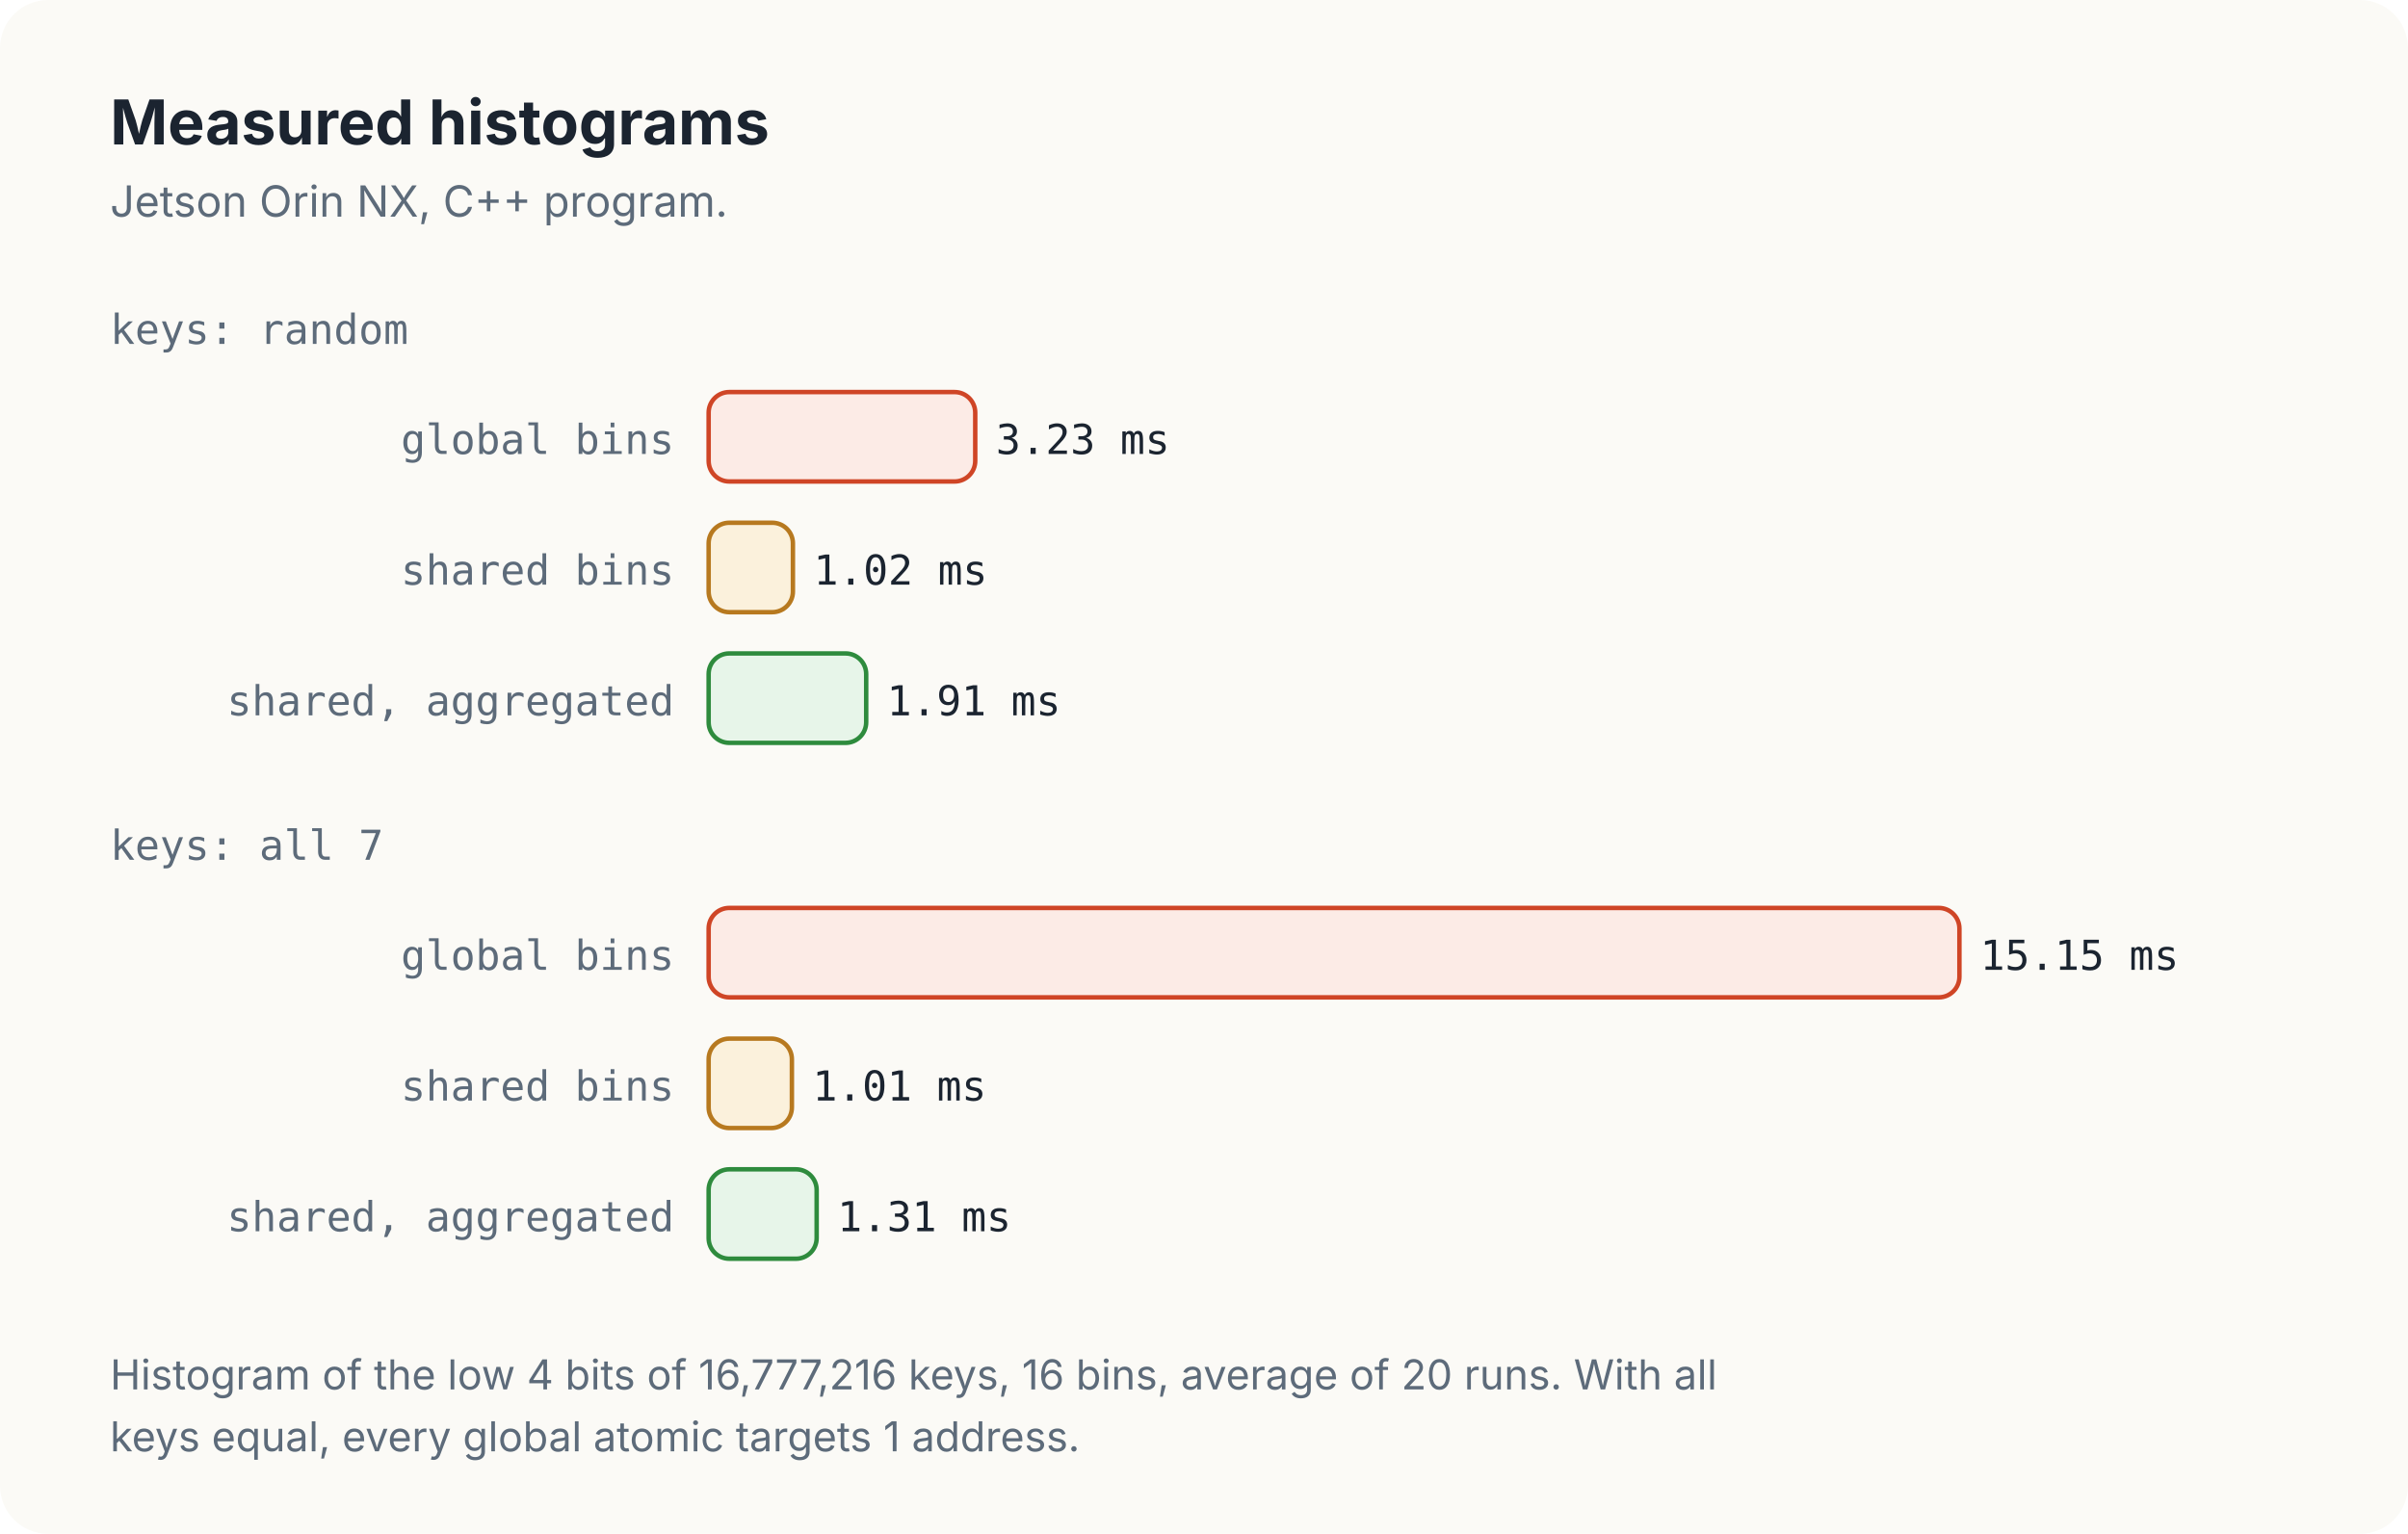
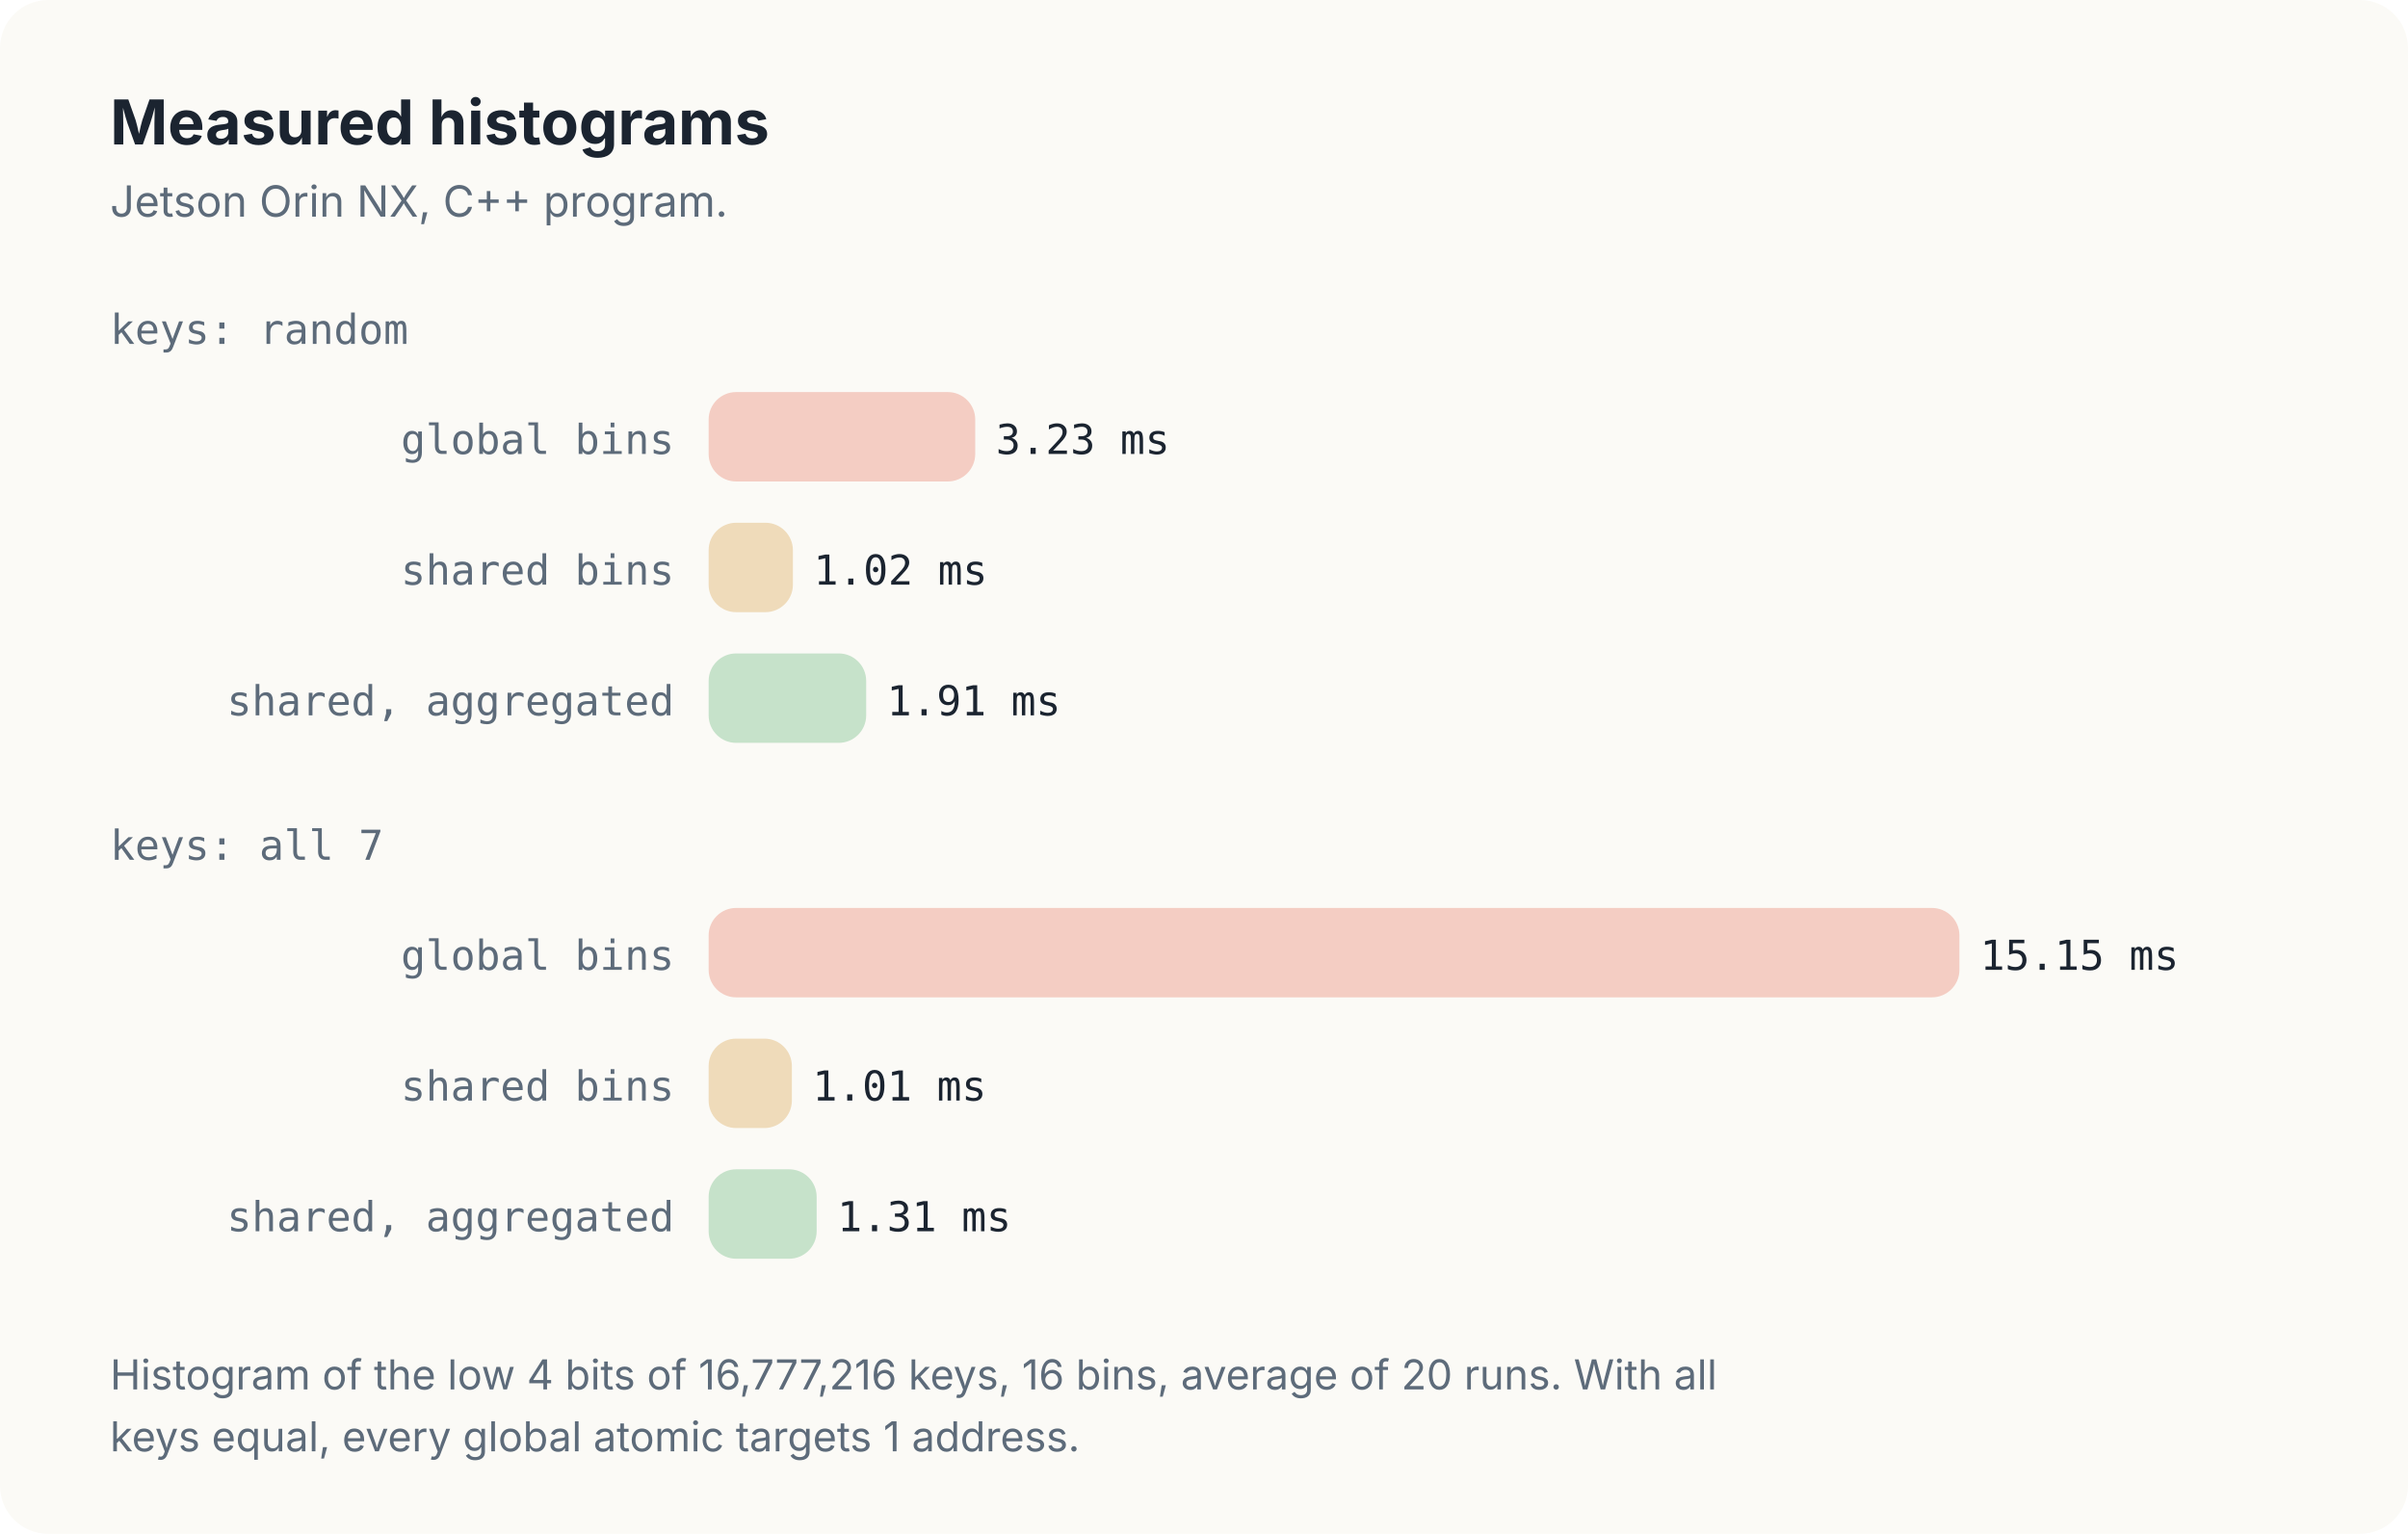
<svg xmlns="http://www.w3.org/2000/svg" viewBox="0 0 700 446" width="700" height="446" role="img" aria-label="Measured histogram times. random keys: global 3.23 ms, shared 1.02 ms, aggregated 1.91 ms; all 7 keys: global 15.15 ms, shared 1.01 ms, aggregated 1.31 ms.">
+   <defs>
+     <filter id="m3-shadow" x="-10%" y="-20%" width="120%" height="160%">
+       <feDropShadow dx="0" dy="1" stdDeviation="1" flood-color="#000" flood-opacity="0.18" />
+       <feDropShadow dx="0" dy="1" stdDeviation="2" flood-color="#000" flood-opacity="0.10" />
+     </filter>
+   </defs>
  <style>
    text { font-family: Inter, "Segoe UI", "Helvetica Neue", Helvetica, Arial, sans-serif; fill: #1B2430; }
    .title { font-size: 18px; font-weight: 650; }
    .lede { font-size: 12.5px; fill: #5D6B7A; }
    .name { font-size: 14px; font-weight: 650; }
    .sub { font-size: 12px; fill: #5D6B7A; }
    .note { font-size: 12px; fill: #5D6B7A; }
    .tab { font-size: 11.5px; font-weight: 650; letter-spacing: 0.04em; fill: #5D6B7A; }
    .mono { font-family: "JetBrains Mono", "SF Mono", Menlo, Consolas, monospace; font-size: 12px; }
    .dim { fill: #8794A3; }
    .strong { font-weight: 700; }
    .trap { fill: #CF4526; font-weight: 700; }
    .pill { font-size: 11px; font-weight: 600; }
    .wire { fill: none; stroke: #3F5873; stroke-width: 1.8; stroke-linecap: round; stroke-linejoin: round; }
    .wire.danger { stroke: #CF4526; stroke-dasharray: 6 5; }
    .wire.idle { stroke: #7F8EA0; stroke-dasharray: 2 5; }
  </style>
  <defs>
    <filter id="lift" x="-10%" y="-10%" width="120%" height="135%">
      <feDropShadow dx="0" dy="2" stdDeviation="3" flood-color="#1B2430" flood-opacity="0.13" />
    </filter>
    <linearGradient id="thor-body" x1="0" y1="0" x2="0" y2="1">
      <stop offset="0" stop-color="#C6CCD5" />
      <stop offset="1" stop-color="#979EA9" />
    </linearGradient>
    <linearGradient id="switch-body" x1="0" y1="0" x2="0" y2="1">
      <stop offset="0" stop-color="#3B4656" />
      <stop offset="1" stop-color="#232B37" />
    </linearGradient>
-     <marker id="head" viewBox="0 0 10 10" refX="8.5" refY="5" markerUnits="userSpaceOnUse" markerWidth="11" markerHeight="11" orient="auto">
-       <path d="M0.5,1 L9,5 L0.5,9 Z" fill="#3F5873" />
+     <marker id="head" viewBox="0 0 12 9" refX="6" refY="4.5" markerUnits="userSpaceOnUse" markerWidth="12" markerHeight="9" orient="auto">
+       <path d="M0,0 L12,4.5 L0,9 L3.5,4.5 Z" fill="#3F5873" />
    </marker>
-     <marker id="head-danger" viewBox="0 0 10 10" refX="8.5" refY="5" markerUnits="userSpaceOnUse" markerWidth="11" markerHeight="11" orient="auto">
-       <path d="M0.5,1 L9,5 L0.5,9 Z" fill="#CF4526" />
+     <marker id="head-danger" viewBox="0 0 12 9" refX="6" refY="4.5" markerUnits="userSpaceOnUse" markerWidth="12" markerHeight="9" orient="auto">
+       <path d="M0,0 L12,4.5 L0,9 L3.5,4.5 Z" fill="#CF4526" />
    </marker>
-     <marker id="head-idle" viewBox="0 0 10 10" refX="8.5" refY="5" markerUnits="userSpaceOnUse" markerWidth="11" markerHeight="11" orient="auto">
-       <path d="M0.5,1 L9,5 L0.5,9 Z" fill="#7F8EA0" />
+     <marker id="head-idle" viewBox="0 0 12 9" refX="6" refY="4.5" markerUnits="userSpaceOnUse" markerWidth="12" markerHeight="9" orient="auto">
+       <path d="M0,0 L12,4.5 L0,9 L3.5,4.5 Z" fill="#7F8EA0" />
    </marker>
  </defs>
  <rect width="700" height="446" rx="14" fill="#FBFAF6" />
  <text x="32.0" y="42.0" class="title" text-anchor="start" xml:space="preserve">Measured histograms</text>
  <text x="32.0" y="63.0" class="lede" text-anchor="start" xml:space="preserve">Jetson Orin NX, C++ program.</text>
  <text x="32.0" y="100.0" class="mono" text-anchor="start" style="fill:#5D6B7A" xml:space="preserve">keys: random</text>
  <text x="196.0" y="132.0" class="mono" text-anchor="end" style="fill:#5D6B7A" xml:space="preserve">global bins</text>
-   <rect x="206.0" y="114.0" width="77.5" height="26.0" rx="6" fill="#FCEBE6" stroke="#CF4526" stroke-width="1.3" />
+   <rect x="206.0" y="114.0" width="77.5" height="26.0" rx="8" fill="#F4CDC3" stroke="none" stroke-width="1.3" />
  <text x="289.5" y="132.0" class="mono" text-anchor="start" xml:space="preserve">3.23 ms</text>
  <text x="196.0" y="170.0" class="mono" text-anchor="end" style="fill:#5D6B7A" xml:space="preserve">shared bins</text>
-   <rect x="206.0" y="152.0" width="24.5" height="26.0" rx="6" fill="#FBF1DC" stroke="#B7791F" stroke-width="1.3" />
+   <rect x="206.0" y="152.0" width="24.5" height="26.0" rx="8" fill="#EFDBBA" stroke="none" stroke-width="1.3" />
  <text x="236.5" y="170.0" class="mono" text-anchor="start" xml:space="preserve">1.02 ms</text>
  <text x="196.0" y="208.0" class="mono" text-anchor="end" style="fill:#5D6B7A" xml:space="preserve">shared, aggregated</text>
-   <rect x="206.0" y="190.0" width="45.8" height="26.0" rx="6" fill="#E7F5E9" stroke="#2E8B3D" stroke-width="1.3" />
+   <rect x="206.0" y="190.0" width="45.8" height="26.0" rx="8" fill="#C6E2CA" stroke="none" stroke-width="1.3" />
  <text x="257.8" y="208.0" class="mono" text-anchor="start" xml:space="preserve">1.91 ms</text>
  <text x="32.0" y="250.0" class="mono" text-anchor="start" style="fill:#5D6B7A" xml:space="preserve">keys: all 7</text>
  <text x="196.0" y="282.0" class="mono" text-anchor="end" style="fill:#5D6B7A" xml:space="preserve">global bins</text>
-   <rect x="206.0" y="264.0" width="363.6" height="26.0" rx="6" fill="#FCEBE6" stroke="#CF4526" stroke-width="1.3" />
+   <rect x="206.0" y="264.0" width="363.6" height="26.0" rx="8" fill="#F4CDC3" stroke="none" stroke-width="1.3" />
  <text x="575.6" y="282.0" class="mono" text-anchor="start" xml:space="preserve">15.15 ms</text>
  <text x="196.0" y="320.0" class="mono" text-anchor="end" style="fill:#5D6B7A" xml:space="preserve">shared bins</text>
-   <rect x="206.0" y="302.0" width="24.2" height="26.0" rx="6" fill="#FBF1DC" stroke="#B7791F" stroke-width="1.3" />
+   <rect x="206.0" y="302.0" width="24.2" height="26.0" rx="8" fill="#EFDBBA" stroke="none" stroke-width="1.3" />
  <text x="236.2" y="320.0" class="mono" text-anchor="start" xml:space="preserve">1.01 ms</text>
  <text x="196.0" y="358.0" class="mono" text-anchor="end" style="fill:#5D6B7A" xml:space="preserve">shared, aggregated</text>
-   <rect x="206.0" y="340.0" width="31.4" height="26.0" rx="6" fill="#E7F5E9" stroke="#2E8B3D" stroke-width="1.3" />
+   <rect x="206.0" y="340.0" width="31.4" height="26.0" rx="8" fill="#C6E2CA" stroke="none" stroke-width="1.3" />
  <text x="243.4" y="358.0" class="mono" text-anchor="start" xml:space="preserve">1.31 ms</text>
  <text x="32.0" y="404.0" class="note" text-anchor="start" xml:space="preserve">Histogram of the low 4 bits of 16,777,216 keys, 16 bins, average of 20 runs. With all</text>
  <text x="32.0" y="422.0" class="note" text-anchor="start" xml:space="preserve">keys equal, every global atomic targets 1 address.</text>
</svg>
